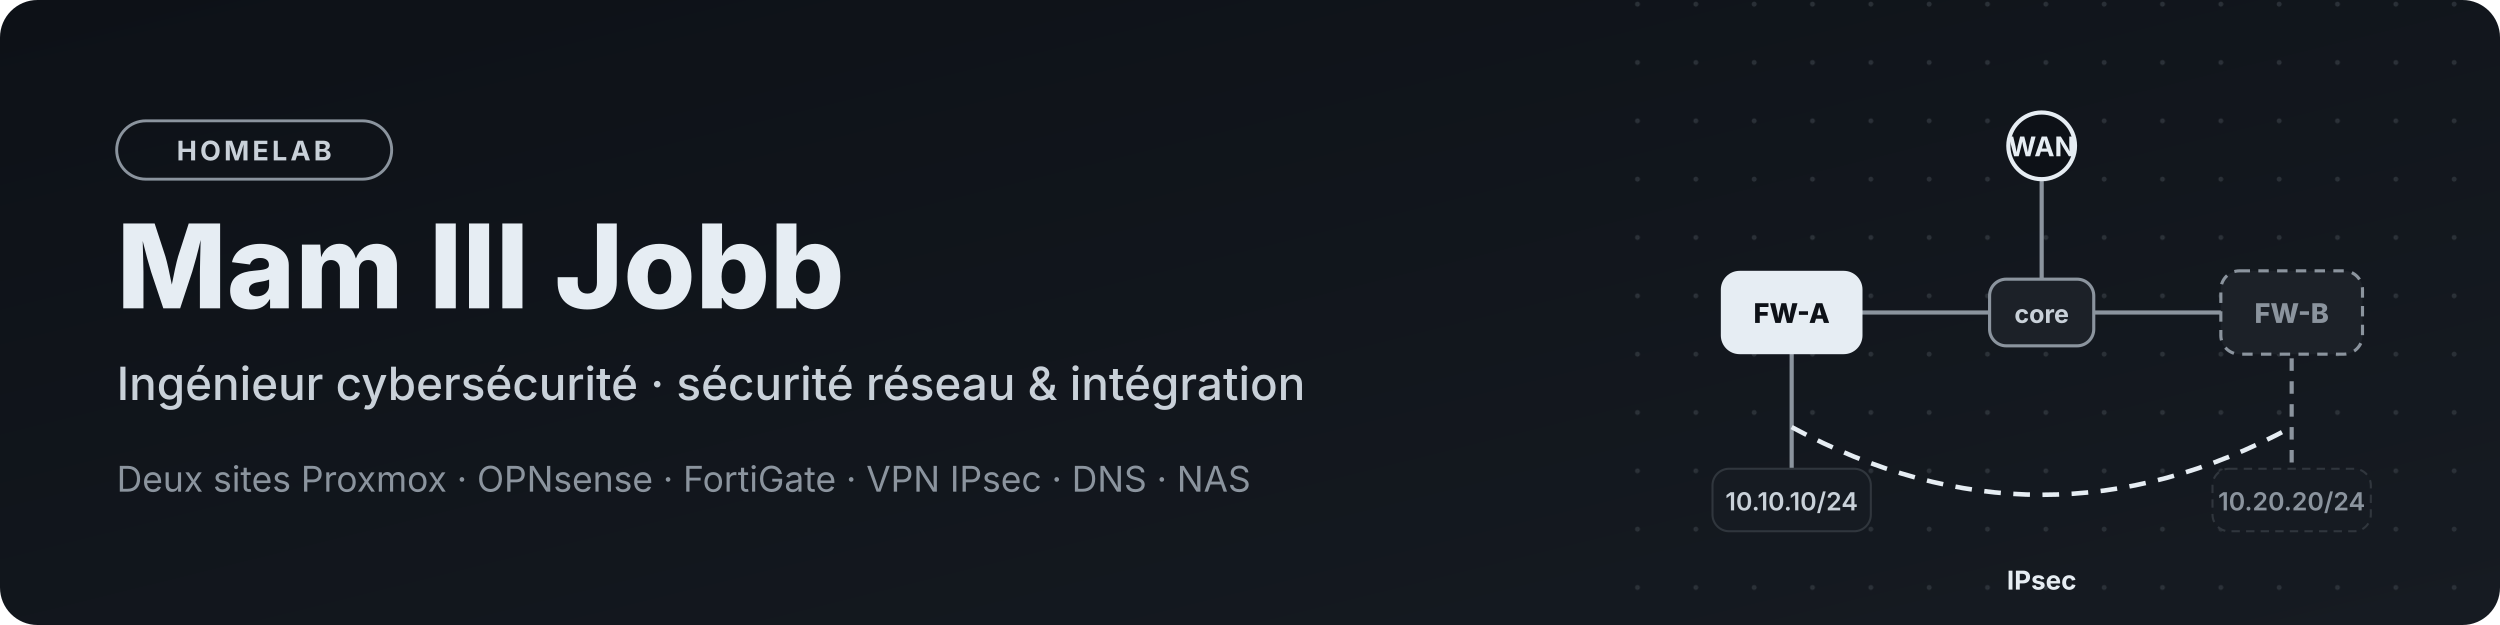
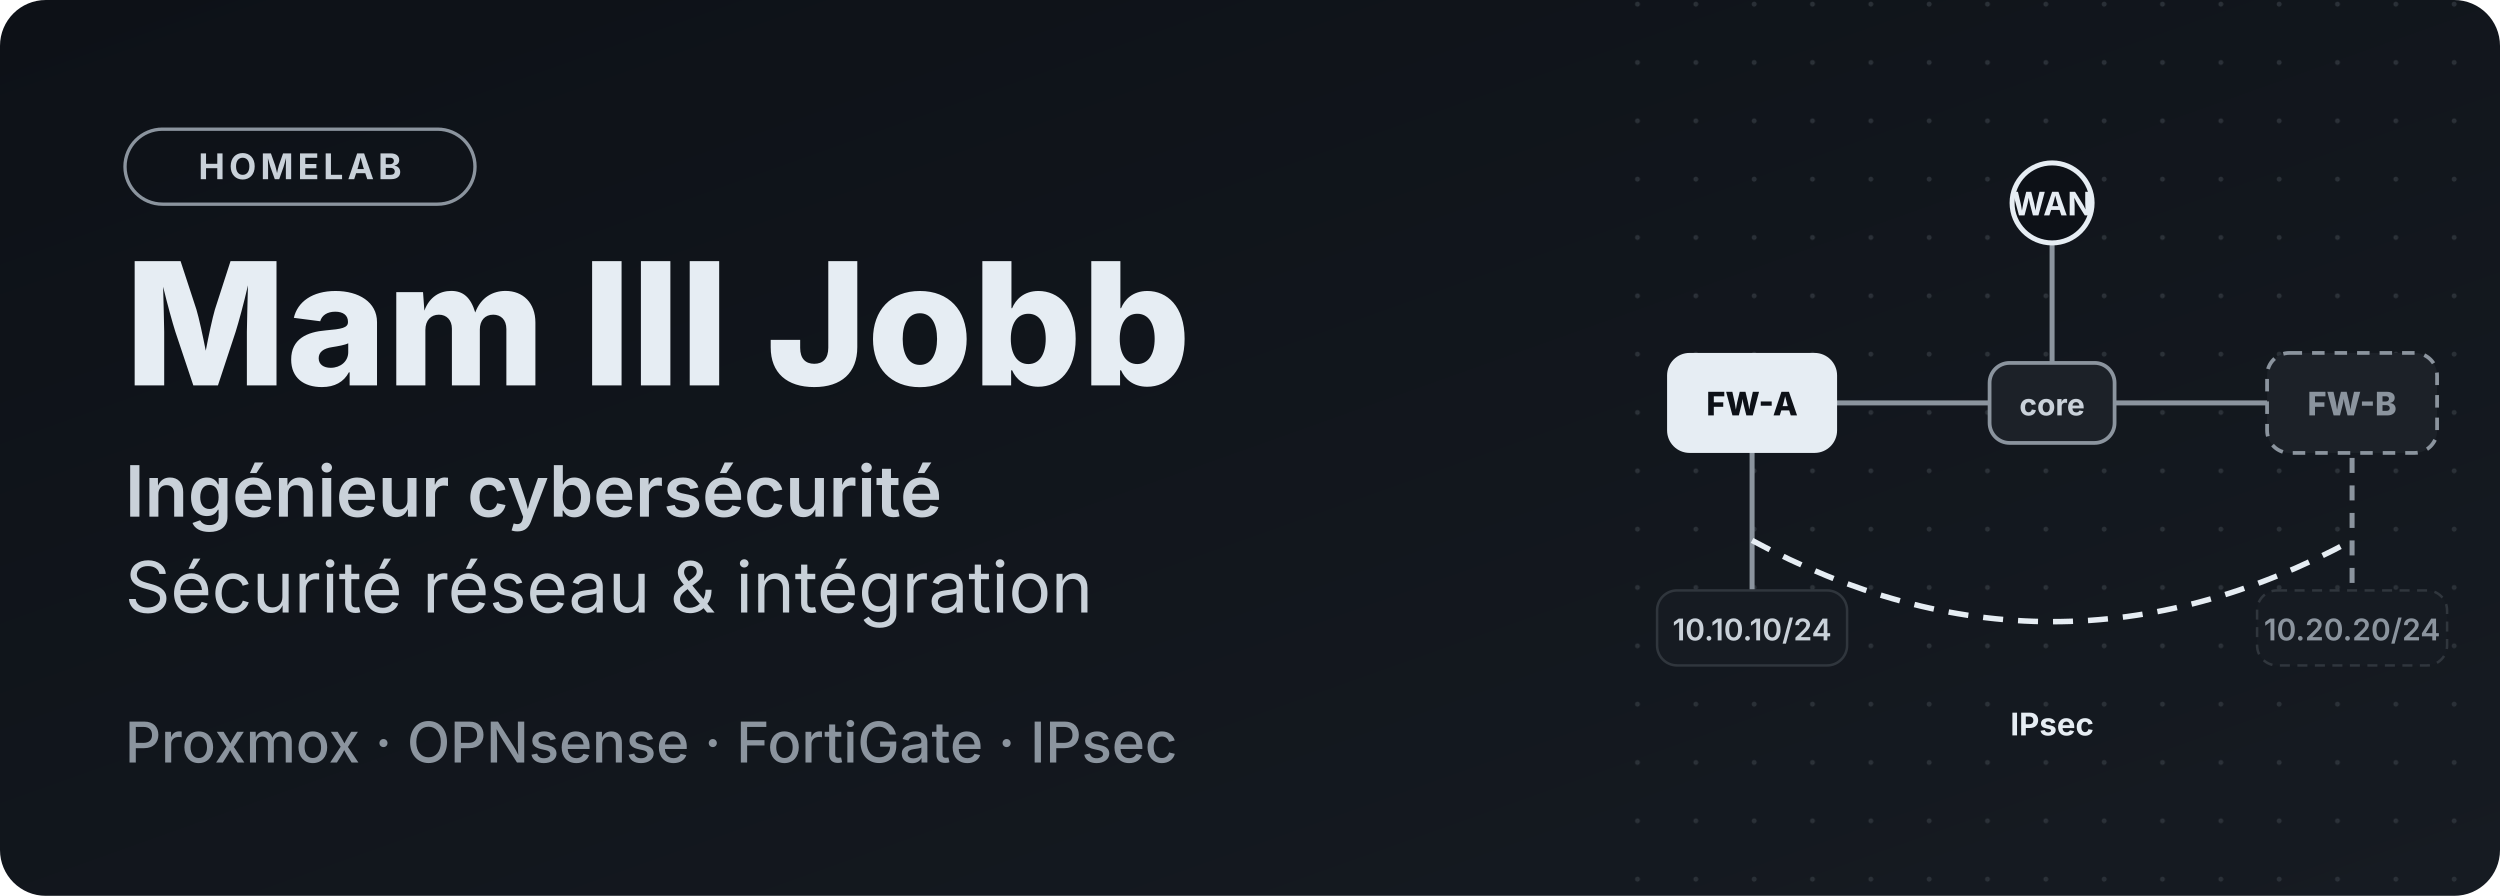
- <svg xmlns="http://www.w3.org/2000/svg" width="1200" height="300" viewBox="0 0 1200 300" font-family="Inter, 'Segoe UI', 'Helvetica Neue', Arial, sans-serif">
+ <svg xmlns="http://www.w3.org/2000/svg" width="1200" height="430" viewBox="0 0 1200 430" font-family="Inter, 'Segoe UI', 'Helvetica Neue', Arial, sans-serif">
  <defs>
    <linearGradient id="bg" x1="0" y1="0" x2="1" y2="1">
      <stop offset="0" stop-color="#0d1117" />
      <stop offset="1" stop-color="#161b22" />
    </linearGradient>
    <pattern id="grid" width="28" height="28" patternUnits="userSpaceOnUse">
      <circle cx="2" cy="2" r="1.2" fill="#30363d" />
    </pattern>
  </defs>
-   <rect width="1200" height="300" rx="18" fill="url(#bg)" />
-   <rect x="760" y="0" width="440" height="300" fill="url(#grid)" opacity="0.8" />
-   <g stroke="#8b949e" stroke-width="2" fill="none">
-     <line x1="860" y1="150" x2="980" y2="150" />
-     <line x1="980" y1="150" x2="1100" y2="150" />
-     <line x1="980" y1="150" x2="980" y2="80" />
-     <line x1="860" y1="150" x2="860" y2="225" />
-     <line x1="1100" y1="150" x2="1100" y2="225" stroke-dasharray="6 5" />
-     <path d="M860 205 Q980 270 1100 205" stroke="#e6edf3" stroke-dasharray="8 6" stroke-width="2.2" />
+   <rect width="1200" height="430" rx="22" fill="url(#bg)" />
+   <rect x="780" y="0" width="420" height="430" fill="url(#grid)" opacity="0.8" />
+   <g transform="translate(985,215) scale(1.2) translate(-980,-168)">
+     <g stroke="#8b949e" stroke-width="2" fill="none">
+       <line x1="860" y1="150" x2="980" y2="150" />
+       <line x1="980" y1="150" x2="1100" y2="150" />
+       <line x1="980" y1="150" x2="980" y2="80" />
+       <line x1="860" y1="150" x2="860" y2="225" />
+       <line x1="1100" y1="150" x2="1100" y2="225" stroke-dasharray="6 5" />
+       <path d="M860 205 Q980 270 1100 205" stroke="#e6edf3" stroke-dasharray="8 6" stroke-width="2.2" />
+     </g>
+     <circle cx="980" cy="70" r="16" fill="#0d1117" stroke="#e6edf3" stroke-width="2" />
+     <text x="980" y="75" font-size="13" font-weight="700" fill="#e6edf3" text-anchor="middle">WAN</text>
+     <rect x="955" y="134" width="50" height="32" rx="8" fill="#1c2128" stroke="#8b949e" stroke-width="1.5" />
+     <text x="980" y="155" font-size="12" font-weight="700" fill="#c9d1d9" text-anchor="middle">core</text>
+     <rect x="826" y="130" width="68" height="40" rx="9" fill="#e6edf3" />
+     <text x="860" y="155" font-size="13" font-weight="800" fill="#0d1117" text-anchor="middle">FW-A</text>
+     <rect x="1066" y="130" width="68" height="40" rx="9" fill="#1c2128" stroke="#8b949e" stroke-width="1.5" stroke-dasharray="5 4" />
+     <text x="1100" y="155" font-size="13" font-weight="800" fill="#8b949e" text-anchor="middle">FW-B</text>
+     <rect x="822" y="225" width="76" height="30" rx="8" fill="#161b22" stroke="#30363d" />
+     <text x="860" y="245" font-size="12" font-weight="600" fill="#c9d1d9" text-anchor="middle">10.10.10/24</text>
+     <rect x="1062" y="225" width="76" height="30" rx="8" fill="#161b22" stroke="#30363d" stroke-dasharray="4 3" />
+     <text x="1100" y="245" font-size="12" font-weight="600" fill="#8b949e" text-anchor="middle">10.20.20/24</text>
+     <text x="980" y="283" font-size="12.5" font-weight="700" fill="#e6edf3" text-anchor="middle">IPsec</text>
  </g>
-   <circle cx="980" cy="70" r="16" fill="#0d1117" stroke="#e6edf3" stroke-width="2" />
-   <text x="980" y="75" font-size="13" font-weight="700" fill="#e6edf3" text-anchor="middle">WAN</text>
-   <rect x="955" y="134" width="50" height="32" rx="8" fill="#1c2128" stroke="#8b949e" stroke-width="1.5" />
-   <text x="980" y="155" font-size="12" font-weight="700" fill="#c9d1d9" text-anchor="middle">core</text>
-   <rect x="826" y="130" width="68" height="40" rx="9" fill="#e6edf3" />
-   <text x="860" y="155" font-size="13" font-weight="800" fill="#0d1117" text-anchor="middle">FW-A</text>
-   <rect x="1066" y="130" width="68" height="40" rx="9" fill="#1c2128" stroke="#8b949e" stroke-width="1.5" stroke-dasharray="5 4" />
-   <text x="1100" y="155" font-size="13" font-weight="800" fill="#8b949e" text-anchor="middle">FW-B</text>
-   <rect x="822" y="225" width="76" height="30" rx="8" fill="#161b22" stroke="#30363d" />
-   <text x="860" y="245" font-size="12" font-weight="600" fill="#c9d1d9" text-anchor="middle">10.10.10/24</text>
-   <rect x="1062" y="225" width="76" height="30" rx="8" fill="#161b22" stroke="#30363d" stroke-dasharray="4 3" />
-   <text x="1100" y="245" font-size="12" font-weight="600" fill="#8b949e" text-anchor="middle">10.20.20/24</text>
-   <text x="980" y="283" font-size="12.5" font-weight="700" fill="#e6edf3" text-anchor="middle">IPsec</text>
-   <rect x="56" y="58" width="132" height="28" rx="14" fill="none" stroke="#8b949e" stroke-width="1.4" />
-   <text x="122" y="77" font-size="13" font-weight="700" fill="#c9d1d9" text-anchor="middle" letter-spacing="1.5">HOMELAB</text>
-   <text x="56" y="148" font-size="56" font-weight="800" fill="#e6edf3">Mam III Jobb</text>
-   <text x="56" y="192" font-size="22" font-weight="500" fill="#c9d1d9">Ingénieur cybersécurité · sécurité réseau &amp; intégration</text>
-   <text x="56" y="236" font-size="17" font-weight="400" fill="#8b949e">Deux sites Proxmox · OPNsense · FortiGate · VPN IPsec · DNS · NAS</text>
+   <rect x="60" y="62" width="168" height="36" rx="18" fill="none" stroke="#8b949e" stroke-width="1.6" />
+   <text x="144" y="86" font-size="17" font-weight="700" fill="#c9d1d9" text-anchor="middle" letter-spacing="2">HOMELAB</text>
+   <text x="60" y="185" font-size="82" font-weight="800" fill="#e6edf3">Mam III Jobb</text>
+   <text x="60" y="248" font-size="34" font-weight="600" fill="#c9d1d9">Ingénieur cybersécurité</text>
+   <text x="60" y="294" font-size="34" font-weight="400" fill="#c9d1d9">Sécurité réseau &amp; intégration</text>
+   <text x="60" y="366" font-size="27" font-weight="500" fill="#8b949e">Proxmox · OPNsense · FortiGate · IPsec</text>
</svg>
